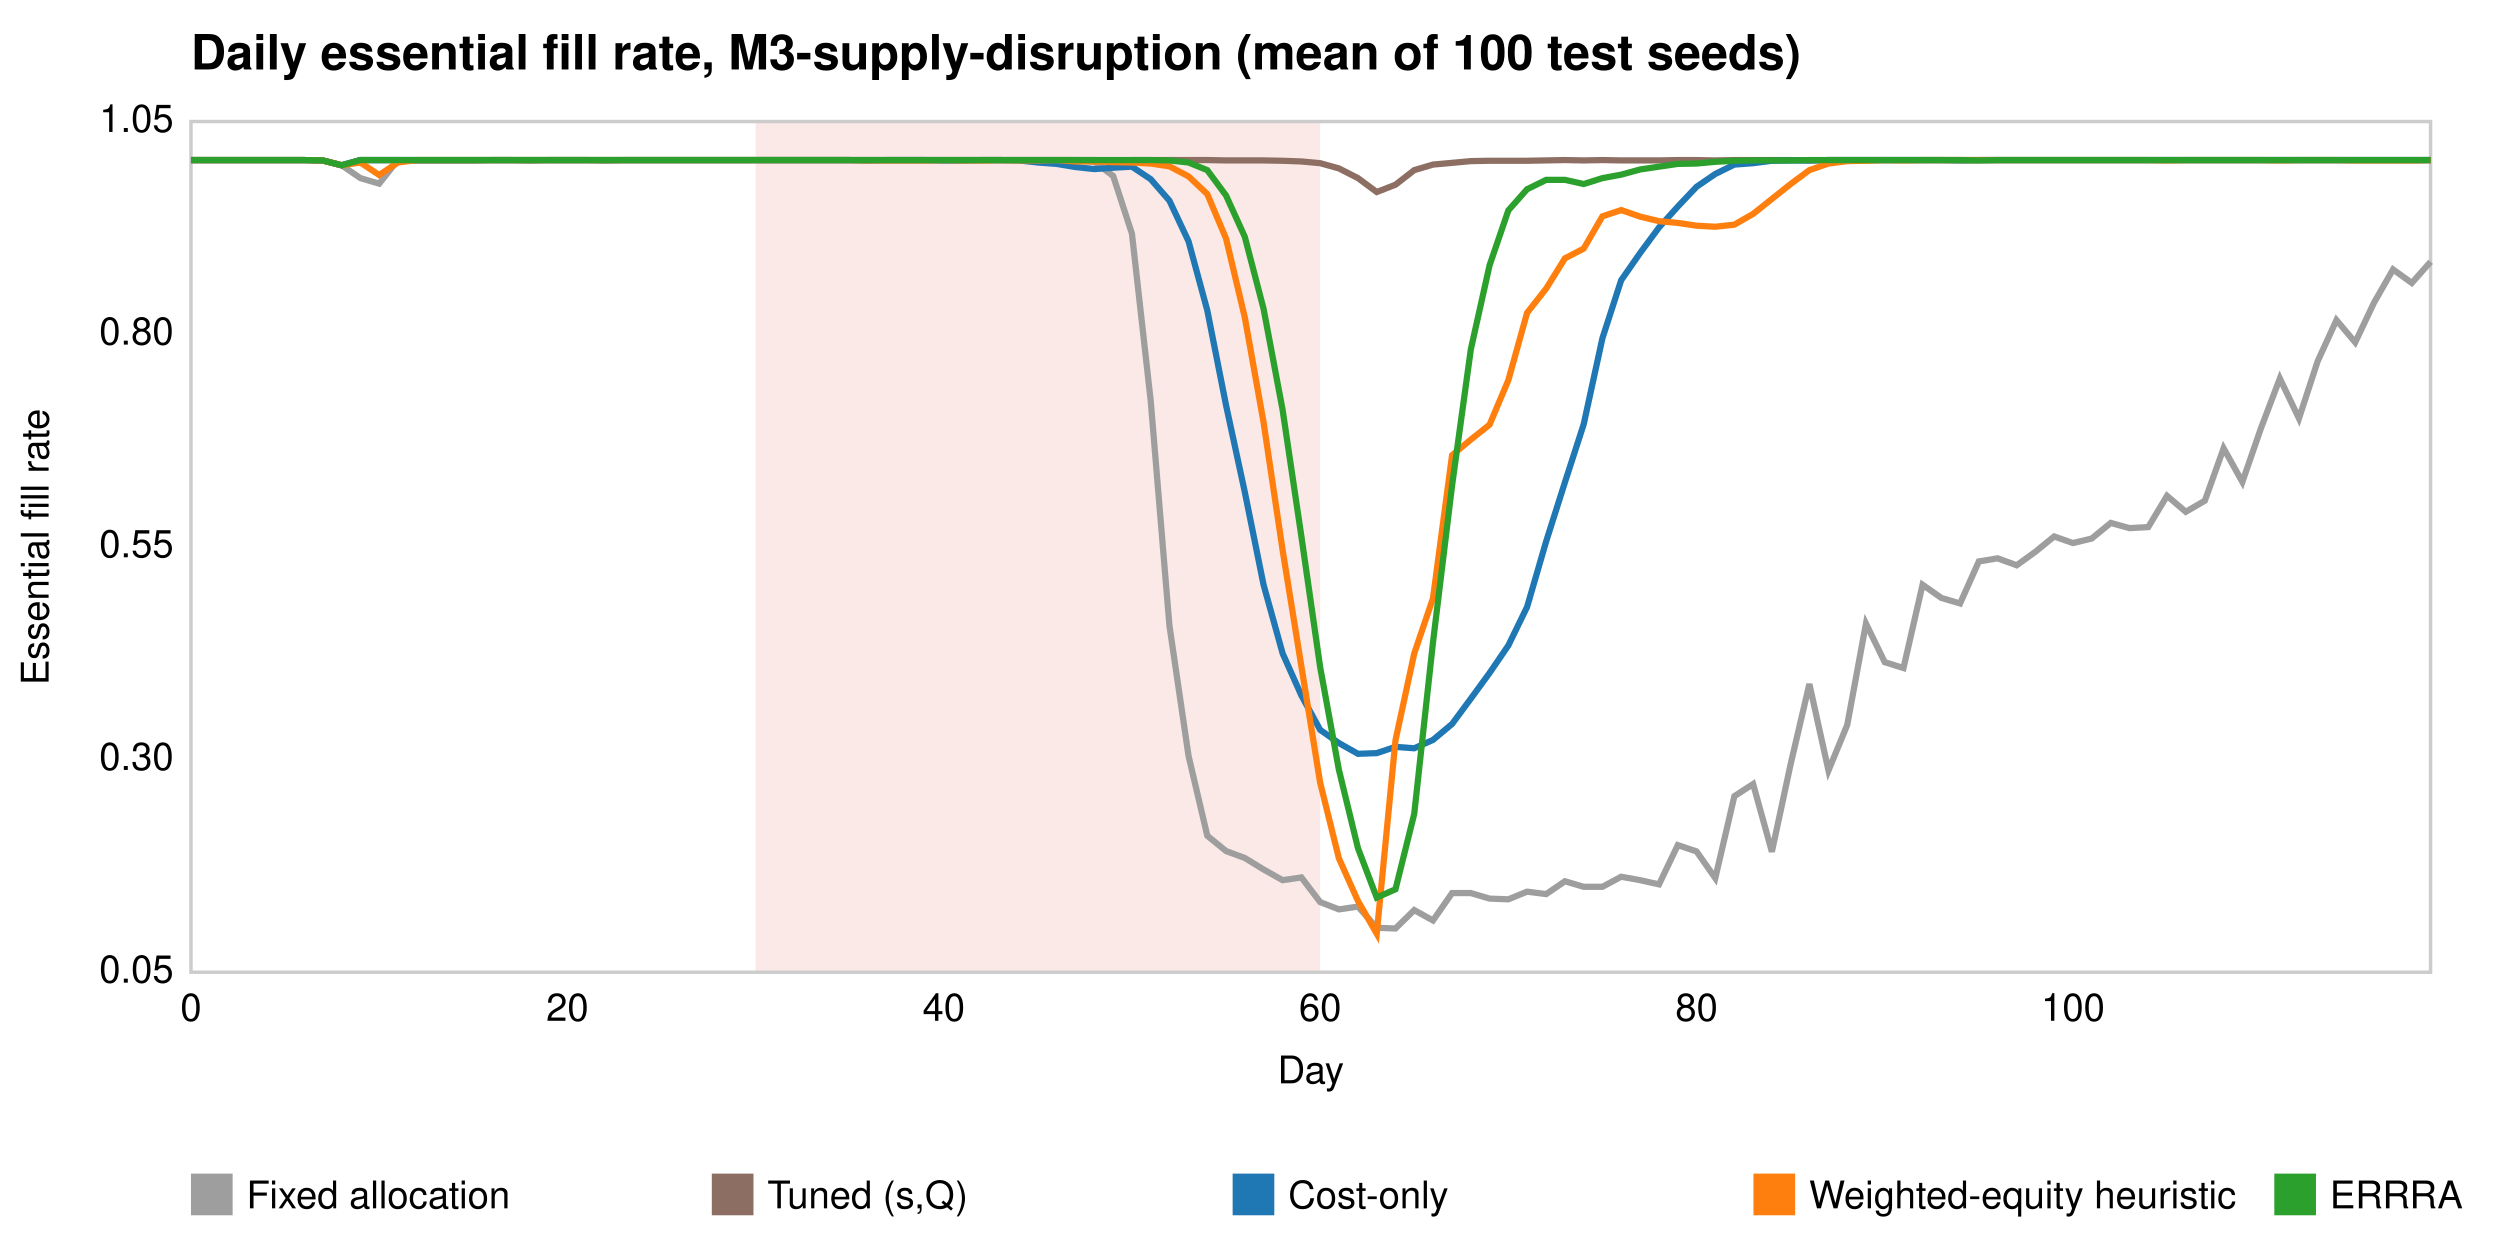
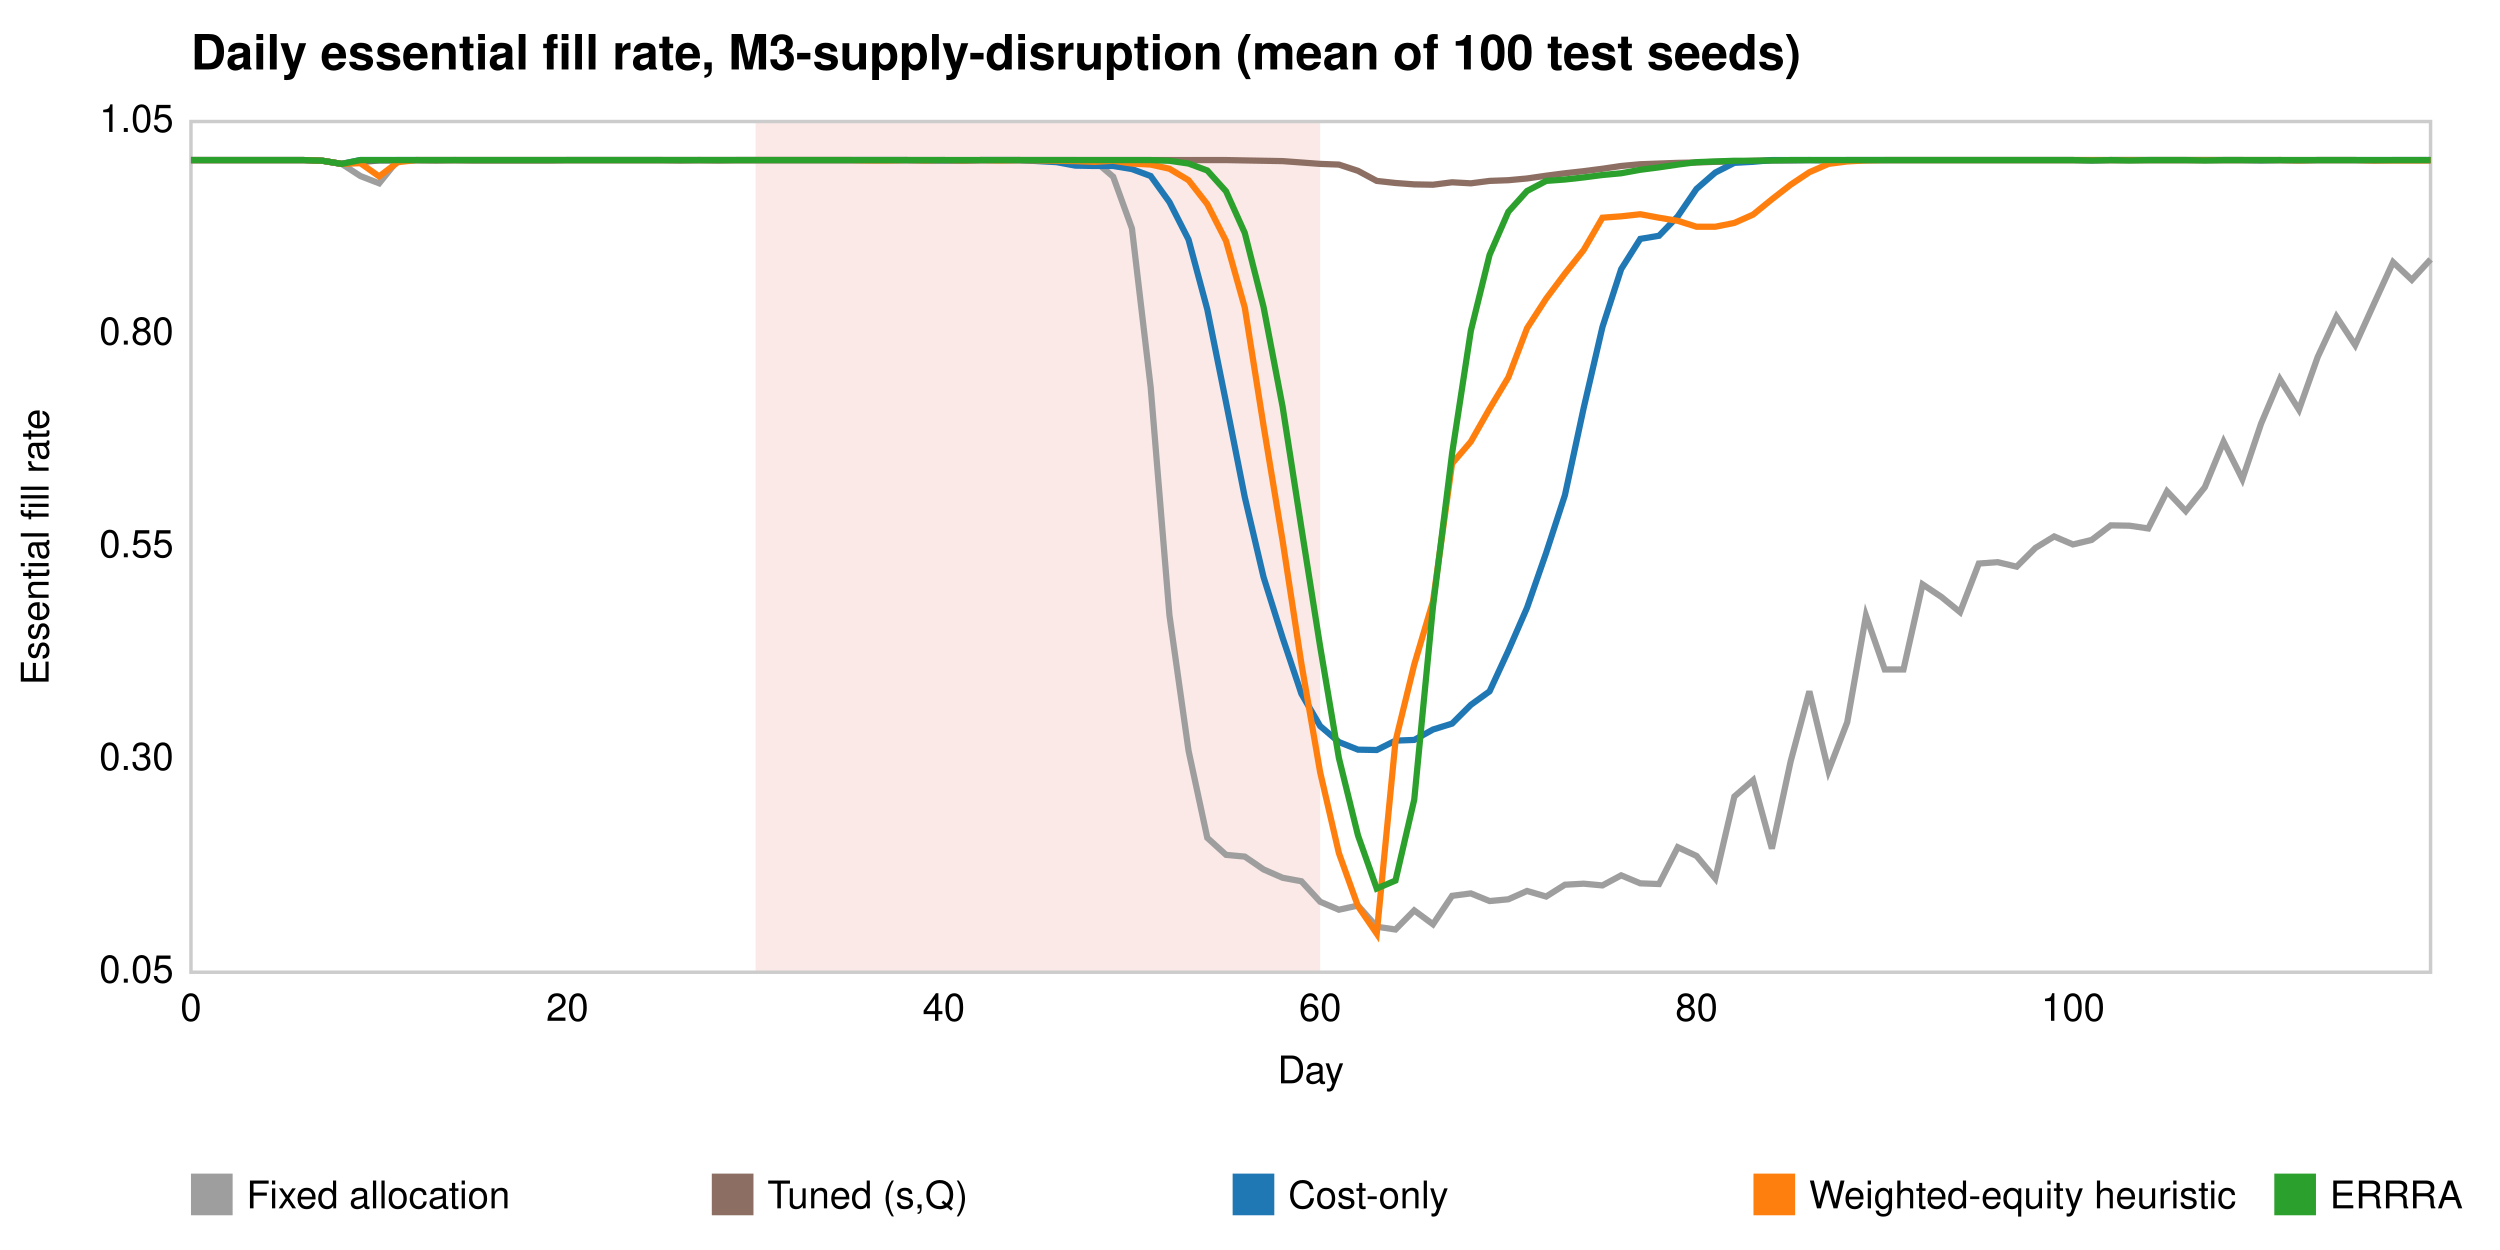
<svg xmlns="http://www.w3.org/2000/svg" width="720" height="360" viewBox="0 0 720 360" font-family="Helvetica, Arial, sans-serif" font-size="11">
  <rect width="100%" height="100%" fill="white" />
  <text x="55" y="20" font-size="14" font-weight="bold">Daily essential fill rate, M3-supply-disruption (mean of 100 test seeds)</text>
  <rect x="217.605" y="35" width="162.605" height="245" fill="#fbe9e7" />
  <rect x="55" y="35" width="645" height="245" fill="none" stroke="#ccc" />
  <text x="50" y="283" text-anchor="end">0.05</text>
  <text x="50" y="221.75" text-anchor="end">0.30</text>
  <text x="50" y="160.5" text-anchor="end">0.55</text>
  <text x="50" y="99.25" text-anchor="end">0.80</text>
  <text x="50" y="38" text-anchor="end">1.05</text>
  <text x="55" y="294" text-anchor="middle">0</text>
  <text x="163.403" y="294" text-anchor="middle">20</text>
  <text x="271.807" y="294" text-anchor="middle">40</text>
  <text x="380.21" y="294" text-anchor="middle">60</text>
  <text x="488.613" y="294" text-anchor="middle">80</text>
  <text x="597.017" y="294" text-anchor="middle">100</text>
-   <polyline fill="none" stroke="#9e9e9e" stroke-width="1.8" points="55.0,46.1 60.4,46.1 65.8,46.1 71.3,46.1 76.7,46.1 82.1,46.1 87.5,46.1 92.9,46.2 98.4,47.6 103.8,51.3 109.2,52.9 114.6,46.1 120.0,46.1 125.5,46.1 130.9,46.1 136.3,46.1 141.7,46.1 147.1,46.1 152.6,46.1 158.0,46.1 163.4,46.1 168.8,46.1 174.2,46.1 179.7,46.1 185.1,46.1 190.5,46.1 195.9,46.1 201.3,46.1 206.8,46.1 212.2,46.1 217.6,46.1 223.0,46.1 228.4,46.1 233.9,46.1 239.3,46.1 244.7,46.1 250.1,46.1 255.5,46.1 261.0,46.1 266.4,46.1 271.8,46.1 277.2,46.1 282.6,46.1 288.1,46.1 293.5,46.1 298.9,46.1 304.3,46.1 309.7,46.1 315.2,46.6 320.6,50.7 326.0,67.3 331.4,115.4 336.8,180.2 342.3,217.7 347.7,240.7 353.1,245.1 358.5,247.1 363.9,250.4 369.4,253.5 374.8,252.7 380.2,259.8 385.6,261.9 391.1,261.1 396.5,267.2 401.9,267.4 407.3,262.1 412.7,265.1 418.2,257.2 423.6,257.2 429.0,258.8 434.4,259.0 439.8,256.8 445.3,257.5 450.7,253.8 456.1,255.4 461.5,255.4 466.9,252.5 472.4,253.5 477.8,254.7 483.2,243.4 488.6,245.2 494.0,252.9 499.5,229.3 504.9,225.8 510.3,245.3 515.7,220.1 521.1,197.0 526.6,221.9 532.0,208.8 537.4,179.6 542.8,190.7 548.2,192.4 553.7,168.4 559.1,172.2 564.5,173.8 569.9,161.7 575.3,160.8 580.8,162.8 586.2,158.9 591.6,154.5 597.0,156.4 602.4,155.1 607.9,150.6 613.3,152.1 618.7,151.8 624.1,142.8 629.5,147.4 635.0,144.2 640.4,129.1 645.8,138.8 651.2,123.2 656.6,109.0 662.1,120.5 667.5,104.0 672.9,92.2 678.3,98.6 683.7,87.2 689.2,77.6 694.6,81.5 700.0,75.4" />
-   <polyline fill="none" stroke="#8d6e63" stroke-width="1.8" points="55.0,46.1 60.4,46.1 65.8,46.1 71.3,46.1 76.7,46.1 82.1,46.1 87.5,46.1 92.9,46.2 98.4,47.6 103.8,46.1 109.2,46.1 114.6,46.1 120.0,46.2 125.5,46.2 130.9,46.2 136.3,46.2 141.7,46.1 147.1,46.1 152.6,46.2 158.0,46.1 163.4,46.1 168.8,46.1 174.2,46.2 179.7,46.1 185.1,46.1 190.5,46.1 195.9,46.1 201.3,46.1 206.8,46.1 212.2,46.1 217.6,46.1 223.0,46.1 228.4,46.1 233.9,46.1 239.3,46.1 244.7,46.1 250.1,46.1 255.5,46.1 261.0,46.1 266.4,46.1 271.8,46.1 277.2,46.1 282.6,46.1 288.1,46.1 293.5,46.1 298.9,46.1 304.3,46.1 309.7,46.1 315.2,46.1 320.6,46.2 326.0,46.1 331.4,46.1 336.8,46.1 342.3,46.1 347.7,46.1 353.1,46.2 358.5,46.2 363.9,46.2 369.4,46.3 374.8,46.5 380.2,47.0 385.6,48.5 391.1,51.3 396.5,55.3 401.9,53.2 407.3,49.0 412.7,47.4 418.2,46.9 423.6,46.4 429.0,46.3 434.4,46.3 439.8,46.3 445.3,46.2 450.7,46.1 456.1,46.2 461.5,46.1 466.9,46.2 472.4,46.2 477.8,46.2 483.2,46.1 488.6,46.1 494.0,46.2 499.5,46.1 504.9,46.1 510.3,46.1 515.7,46.1 521.1,46.2 526.6,46.1 532.0,46.1 537.4,46.1 542.8,46.1 548.2,46.1 553.7,46.1 559.1,46.1 564.5,46.1 569.9,46.1 575.3,46.1 580.8,46.1 586.2,46.1 591.6,46.1 597.0,46.1 602.4,46.1 607.9,46.1 613.3,46.1 618.7,46.1 624.1,46.1 629.5,46.1 635.0,46.1 640.4,46.1 645.8,46.1 651.2,46.1 656.6,46.1 662.1,46.1 667.5,46.1 672.9,46.1 678.3,46.1 683.7,46.1 689.2,46.1 694.6,46.1 700.0,46.1" />
-   <polyline fill="none" stroke="#1f77b4" stroke-width="1.8" points="55.0,46.1 60.4,46.1 65.8,46.1 71.3,46.1 76.7,46.1 82.1,46.1 87.5,46.1 92.9,46.2 98.4,47.6 103.8,46.1 109.2,46.1 114.6,46.1 120.0,46.1 125.5,46.1 130.9,46.1 136.3,46.1 141.7,46.1 147.1,46.1 152.6,46.1 158.0,46.1 163.4,46.1 168.8,46.1 174.2,46.1 179.7,46.1 185.1,46.1 190.5,46.1 195.9,46.1 201.3,46.1 206.8,46.1 212.2,46.1 217.6,46.1 223.0,46.1 228.4,46.1 233.9,46.1 239.3,46.1 244.7,46.1 250.1,46.2 255.5,46.1 261.0,46.1 266.4,46.1 271.8,46.2 277.2,46.2 282.6,46.1 288.1,46.1 293.5,46.2 298.9,46.8 304.3,47.2 309.7,48.1 315.2,48.7 320.6,48.3 326.0,48.0 331.4,51.6 336.8,57.8 342.3,69.5 347.7,89.4 353.1,116.7 358.5,141.7 363.9,168.4 369.4,188.2 374.8,200.3 380.2,210.2 385.6,214.0 391.1,217.1 396.5,216.9 401.9,215.1 407.3,215.5 412.7,213.1 418.2,208.5 423.6,201.2 429.0,193.8 434.4,185.9 439.8,174.8 445.3,155.9 450.7,138.9 456.1,122.2 461.5,97.4 466.9,80.7 472.4,72.8 477.8,65.5 483.2,59.5 488.6,53.8 494.0,50.1 499.5,47.4 504.9,47.0 510.3,46.3 515.7,46.2 521.1,46.2 526.6,46.1 532.0,46.1 537.4,46.1 542.8,46.1 548.2,46.1 553.7,46.1 559.1,46.1 564.5,46.2 569.9,46.1 575.3,46.1 580.8,46.1 586.2,46.1 591.6,46.1 597.0,46.1 602.4,46.1 607.9,46.1 613.3,46.1 618.7,46.1 624.1,46.1 629.5,46.1 635.0,46.1 640.4,46.1 645.8,46.1 651.2,46.1 656.6,46.1 662.1,46.1 667.5,46.1 672.9,46.1 678.3,46.1 683.7,46.1 689.2,46.1 694.6,46.1 700.0,46.1" />
-   <polyline fill="none" stroke="#ff7f0e" stroke-width="1.8" points="55.0,46.1 60.4,46.1 65.8,46.1 71.3,46.1 76.7,46.1 82.1,46.1 87.5,46.1 92.9,46.2 98.4,47.6 103.8,46.8 109.2,50.4 114.6,46.8 120.0,46.1 125.5,46.1 130.9,46.1 136.3,46.1 141.7,46.1 147.1,46.1 152.6,46.1 158.0,46.1 163.4,46.1 168.8,46.1 174.2,46.1 179.7,46.1 185.1,46.1 190.5,46.1 195.9,46.1 201.3,46.1 206.8,46.1 212.2,46.1 217.6,46.1 223.0,46.1 228.4,46.1 233.9,46.1 239.3,46.1 244.7,46.1 250.1,46.2 255.5,46.2 261.0,46.2 266.4,46.2 271.8,46.1 277.2,46.2 282.6,46.2 288.1,46.1 293.5,46.2 298.9,46.2 304.3,46.1 309.7,46.5 315.2,46.5 320.6,46.7 326.0,46.8 331.4,47.1 336.8,47.9 342.3,50.8 347.7,55.9 353.1,68.7 358.5,91.4 363.9,121.6 369.4,158.5 374.8,191.9 380.2,225.4 385.6,247.2 391.1,259.5 396.5,268.9 401.9,213.2 407.3,188.2 412.7,172.3 418.2,131.1 423.6,126.6 429.0,122.3 434.4,109.5 439.8,90.1 445.3,83.1 450.7,74.4 456.1,71.6 461.5,62.3 466.9,60.5 472.4,62.4 477.8,63.7 483.2,64.2 488.6,65.0 494.0,65.3 499.5,64.7 504.9,61.6 510.3,57.3 515.7,53.0 521.1,49.0 526.6,47.1 532.0,46.4 537.4,46.3 542.8,46.1 548.2,46.2 553.7,46.1 559.1,46.1 564.5,46.1 569.9,46.1 575.3,46.1 580.8,46.1 586.2,46.1 591.6,46.1 597.0,46.1 602.4,46.1 607.9,46.1 613.3,46.1 618.7,46.1 624.1,46.2 629.5,46.1 635.0,46.1 640.4,46.1 645.8,46.1 651.2,46.1 656.6,46.2 662.1,46.1 667.5,46.1 672.9,46.1 678.3,46.2 683.7,46.2 689.2,46.2 694.6,46.2 700.0,46.1" />
-   <polyline fill="none" stroke="#2ca02c" stroke-width="1.8" points="55.0,46.1 60.4,46.1 65.8,46.1 71.3,46.1 76.7,46.1 82.1,46.1 87.5,46.1 92.9,46.2 98.4,47.6 103.8,46.1 109.2,46.1 114.6,46.1 120.0,46.1 125.5,46.1 130.9,46.1 136.3,46.1 141.7,46.1 147.1,46.1 152.6,46.1 158.0,46.1 163.4,46.1 168.8,46.1 174.2,46.1 179.7,46.1 185.1,46.1 190.5,46.1 195.9,46.1 201.3,46.1 206.8,46.1 212.2,46.1 217.6,46.1 223.0,46.1 228.4,46.1 233.9,46.1 239.3,46.1 244.7,46.1 250.1,46.1 255.5,46.1 261.0,46.1 266.4,46.1 271.8,46.1 277.2,46.1 282.6,46.1 288.1,46.1 293.5,46.1 298.9,46.1 304.3,46.1 309.7,46.1 315.2,46.1 320.6,46.1 326.0,46.1 331.4,46.1 336.8,46.2 342.3,46.8 347.7,49.0 353.1,56.3 358.5,68.2 363.9,88.9 369.4,118.1 374.8,154.5 380.2,192.1 385.6,221.7 391.1,244.3 396.5,258.5 401.9,256.1 407.3,234.4 412.7,185.0 418.2,139.8 423.6,100.6 429.0,76.4 434.4,60.6 439.8,54.5 445.3,51.8 450.7,51.8 456.1,53.0 461.5,51.3 466.9,50.3 472.4,48.8 477.8,48.0 483.2,47.2 488.6,47.1 494.0,46.6 499.5,46.3 504.9,46.2 510.3,46.2 515.7,46.2 521.1,46.1 526.6,46.1 532.0,46.1 537.4,46.1 542.8,46.1 548.2,46.1 553.7,46.1 559.1,46.1 564.5,46.1 569.9,46.2 575.3,46.1 580.8,46.1 586.2,46.1 591.6,46.1 597.0,46.1 602.4,46.1 607.9,46.1 613.3,46.1 618.7,46.1 624.1,46.1 629.5,46.1 635.0,46.1 640.4,46.1 645.8,46.1 651.2,46.1 656.6,46.1 662.1,46.1 667.5,46.1 672.9,46.1 678.3,46.1 683.7,46.1 689.2,46.1 694.6,46.1 700.0,46.1" />
+   <polyline fill="none" stroke="#9e9e9e" stroke-width="1.8" points="55.0,46.1 60.4,46.1 65.8,46.1 71.3,46.1 76.7,46.1 82.1,46.1 87.5,46.1 92.9,46.3 98.4,47.2 103.8,50.7 109.2,52.8 114.6,46.1 120.0,46.1 125.5,46.1 130.9,46.1 136.3,46.1 141.7,46.1 147.1,46.1 152.6,46.1 158.0,46.1 163.4,46.1 168.8,46.1 174.2,46.1 179.7,46.1 185.1,46.1 190.5,46.1 195.9,46.1 201.3,46.1 206.8,46.1 212.2,46.1 217.6,46.1 223.0,46.1 228.4,46.1 233.9,46.1 239.3,46.1 244.7,46.1 250.1,46.1 255.5,46.1 261.0,46.1 266.4,46.1 271.8,46.1 277.2,46.1 282.6,46.1 288.1,46.1 293.5,46.1 298.9,46.1 304.3,46.1 309.7,46.1 315.2,46.3 320.6,50.9 326.0,65.8 331.4,111.6 336.8,177.2 342.3,216.2 347.7,241.3 353.1,246.2 358.5,246.7 363.9,250.4 369.4,252.8 374.8,253.8 380.2,259.7 385.6,262.0 391.1,260.8 396.5,266.9 401.9,267.7 407.3,262.2 412.7,266.2 418.2,258.0 423.6,257.3 429.0,259.5 434.4,259.0 439.8,256.6 445.3,258.2 450.7,254.8 456.1,254.5 461.5,255.0 466.9,252.1 472.4,254.4 477.8,254.6 483.2,244.0 488.6,246.5 494.0,253.0 499.5,229.4 504.9,224.7 510.3,244.4 515.7,219.3 521.1,199.1 526.6,222.0 532.0,208.0 537.4,177.3 542.8,192.8 548.2,192.8 553.7,168.3 559.1,171.9 564.5,176.3 569.9,162.3 575.3,161.9 580.8,163.2 586.2,157.8 591.6,154.5 597.0,156.8 602.4,155.5 607.9,151.3 613.3,151.4 618.7,152.2 624.1,141.5 629.5,147.2 635.0,140.3 640.4,127.2 645.8,138.0 651.2,122.0 656.6,109.2 662.1,118.0 667.5,102.8 672.9,91.2 678.3,99.4 683.7,87.5 689.2,75.5 694.6,80.6 700.0,74.7" />
+   <polyline fill="none" stroke="#8d6e63" stroke-width="1.8" points="55.0,46.1 60.4,46.1 65.8,46.1 71.3,46.1 76.7,46.1 82.1,46.1 87.5,46.1 92.9,46.3 98.4,47.2 103.8,46.7 109.2,46.2 114.6,46.2 120.0,46.1 125.5,46.2 130.9,46.1 136.3,46.2 141.7,46.2 147.1,46.2 152.6,46.2 158.0,46.2 163.4,46.1 168.8,46.1 174.2,46.1 179.7,46.1 185.1,46.1 190.5,46.1 195.9,46.2 201.3,46.1 206.8,46.2 212.2,46.1 217.6,46.1 223.0,46.1 228.4,46.1 233.9,46.1 239.3,46.1 244.7,46.1 250.1,46.1 255.5,46.1 261.0,46.1 266.4,46.1 271.8,46.1 277.2,46.2 282.6,46.1 288.1,46.1 293.5,46.1 298.9,46.1 304.3,46.1 309.7,46.1 315.2,46.1 320.6,46.1 326.0,46.1 331.4,46.1 336.8,46.1 342.3,46.1 347.7,46.1 353.1,46.1 358.5,46.2 363.9,46.3 369.4,46.4 374.8,46.8 380.2,47.2 385.6,47.4 391.1,49.2 396.5,52.1 401.9,52.7 407.3,53.1 412.7,53.2 418.2,52.5 423.6,52.8 429.0,52.1 434.4,51.9 439.8,51.4 445.3,50.6 450.7,49.9 456.1,49.3 461.5,48.6 466.9,47.8 472.4,47.3 477.8,47.1 483.2,46.9 488.6,46.8 494.0,46.6 499.5,46.5 504.9,46.3 510.3,46.2 515.7,46.2 521.1,46.1 526.6,46.2 532.0,46.1 537.4,46.1 542.8,46.1 548.2,46.1 553.7,46.1 559.1,46.1 564.5,46.1 569.9,46.1 575.3,46.1 580.8,46.1 586.2,46.1 591.6,46.1 597.0,46.1 602.4,46.1 607.9,46.1 613.3,46.1 618.7,46.1 624.1,46.1 629.5,46.1 635.0,46.1 640.4,46.1 645.8,46.1 651.2,46.1 656.6,46.1 662.1,46.1 667.5,46.1 672.9,46.1 678.3,46.1 683.7,46.2 689.2,46.1 694.6,46.1 700.0,46.1" />
+   <polyline fill="none" stroke="#1f77b4" stroke-width="1.8" points="55.0,46.1 60.4,46.1 65.8,46.1 71.3,46.1 76.7,46.1 82.1,46.1 87.5,46.1 92.9,46.3 98.4,47.2 103.8,46.1 109.2,46.1 114.6,46.1 120.0,46.1 125.5,46.1 130.9,46.1 136.3,46.1 141.7,46.1 147.1,46.1 152.6,46.1 158.0,46.1 163.4,46.1 168.8,46.1 174.2,46.1 179.7,46.1 185.1,46.1 190.5,46.1 195.9,46.1 201.3,46.1 206.8,46.1 212.2,46.1 217.6,46.1 223.0,46.1 228.4,46.1 233.9,46.1 239.3,46.1 244.7,46.1 250.1,46.1 255.5,46.1 261.0,46.1 266.4,46.2 271.8,46.2 277.2,46.2 282.6,46.1 288.1,46.1 293.5,46.1 298.9,46.4 304.3,46.7 309.7,47.7 315.2,47.8 320.6,47.8 326.0,48.7 331.4,50.7 336.8,58.2 342.3,69.0 347.7,89.1 353.1,115.9 358.5,143.2 363.9,166.2 369.4,183.7 374.8,199.8 380.2,209.1 385.6,213.7 391.1,215.9 396.5,216.0 401.9,213.3 407.3,213.1 412.7,210.1 418.2,208.4 423.6,203.0 429.0,199.1 434.4,187.4 439.8,175.0 445.3,159.2 450.7,142.6 456.1,117.5 461.5,94.2 466.9,77.5 472.4,68.8 477.8,67.9 483.2,62.3 488.6,54.4 494.0,49.7 499.5,46.9 504.9,46.6 510.3,46.1 515.7,46.1 521.1,46.1 526.6,46.1 532.0,46.1 537.4,46.1 542.8,46.1 548.2,46.1 553.7,46.1 559.1,46.1 564.5,46.1 569.9,46.1 575.3,46.1 580.8,46.1 586.2,46.1 591.6,46.1 597.0,46.1 602.4,46.2 607.9,46.1 613.3,46.1 618.7,46.1 624.1,46.1 629.5,46.1 635.0,46.1 640.4,46.1 645.8,46.1 651.2,46.2 656.6,46.1 662.1,46.2 667.5,46.1 672.9,46.1 678.3,46.1 683.7,46.1 689.2,46.1 694.6,46.1 700.0,46.1" />
+   <polyline fill="none" stroke="#ff7f0e" stroke-width="1.8" points="55.0,46.1 60.4,46.1 65.8,46.1 71.3,46.1 76.7,46.1 82.1,46.1 87.5,46.1 92.9,46.3 98.4,47.2 103.8,47.0 109.2,50.8 114.6,46.7 120.0,46.1 125.5,46.1 130.9,46.1 136.3,46.1 141.7,46.1 147.1,46.1 152.6,46.1 158.0,46.1 163.4,46.1 168.8,46.1 174.2,46.1 179.7,46.1 185.1,46.1 190.5,46.1 195.9,46.1 201.3,46.1 206.8,46.1 212.2,46.1 217.6,46.1 223.0,46.1 228.4,46.1 233.9,46.1 239.3,46.1 244.7,46.1 250.1,46.2 255.5,46.2 261.0,46.1 266.4,46.2 271.8,46.1 277.2,46.2 282.6,46.1 288.1,46.2 293.5,46.1 298.9,46.2 304.3,46.3 309.7,46.4 315.2,46.6 320.6,46.3 326.0,47.1 331.4,47.4 336.8,48.6 342.3,51.9 347.7,58.8 353.1,69.4 358.5,88.6 363.9,122.6 369.4,155.8 374.8,191.1 380.2,222.4 385.6,245.7 391.1,261.0 396.5,268.9 401.9,213.5 407.3,191.4 412.7,173.2 418.2,133.5 423.6,127.2 429.0,117.7 434.4,108.7 439.8,94.5 445.3,86.0 450.7,78.8 456.1,72.0 461.5,62.7 466.9,62.3 472.4,61.7 477.8,62.7 483.2,63.6 488.6,65.3 494.0,65.3 499.5,64.2 504.9,61.8 510.3,57.4 515.7,53.2 521.1,49.6 526.6,47.2 532.0,46.5 537.4,46.2 542.8,46.1 548.2,46.1 553.7,46.1 559.1,46.1 564.5,46.1 569.9,46.1 575.3,46.1 580.8,46.1 586.2,46.1 591.6,46.1 597.0,46.1 602.4,46.1 607.9,46.1 613.3,46.1 618.7,46.1 624.1,46.1 629.5,46.1 635.0,46.1 640.4,46.1 645.8,46.1 651.2,46.1 656.6,46.1 662.1,46.2 667.5,46.1 672.9,46.1 678.3,46.1 683.7,46.2 689.2,46.2 694.6,46.2 700.0,46.2" />
+   <polyline fill="none" stroke="#2ca02c" stroke-width="1.8" points="55.0,46.1 60.4,46.1 65.8,46.1 71.3,46.1 76.7,46.1 82.1,46.1 87.5,46.1 92.9,46.3 98.4,47.2 103.8,46.1 109.2,46.1 114.6,46.1 120.0,46.1 125.5,46.1 130.9,46.1 136.3,46.1 141.7,46.1 147.1,46.1 152.6,46.1 158.0,46.1 163.4,46.1 168.8,46.1 174.2,46.1 179.7,46.1 185.1,46.1 190.5,46.1 195.9,46.1 201.3,46.1 206.8,46.1 212.2,46.1 217.6,46.1 223.0,46.1 228.4,46.1 233.9,46.1 239.3,46.1 244.7,46.1 250.1,46.1 255.5,46.1 261.0,46.1 266.4,46.1 271.8,46.1 277.2,46.1 282.6,46.1 288.1,46.1 293.5,46.1 298.9,46.1 304.3,46.1 309.7,46.1 315.2,46.1 320.6,46.1 326.0,46.1 331.4,46.1 336.8,46.3 342.3,47.1 347.7,49.1 353.1,55.1 358.5,67.1 363.9,88.4 369.4,117.2 374.8,152.0 380.2,186.2 385.6,218.3 391.1,240.6 396.5,255.9 401.9,253.6 407.3,230.3 412.7,174.7 418.2,130.6 423.6,95.3 429.0,73.4 434.4,61.0 439.8,55.0 445.3,52.1 450.7,51.7 456.1,51.1 461.5,50.4 466.9,49.9 472.4,48.9 477.8,48.2 483.2,47.4 488.6,46.7 494.0,46.5 499.5,46.3 504.9,46.3 510.3,46.2 515.7,46.1 521.1,46.1 526.6,46.1 532.0,46.1 537.4,46.1 542.8,46.1 548.2,46.1 553.7,46.1 559.1,46.1 564.5,46.1 569.9,46.1 575.3,46.1 580.8,46.1 586.2,46.1 591.6,46.1 597.0,46.1 602.4,46.2 607.9,46.1 613.3,46.2 618.7,46.1 624.1,46.1 629.5,46.1 635.0,46.2 640.4,46.1 645.8,46.1 651.2,46.1 656.6,46.1 662.1,46.1 667.5,46.1 672.9,46.1 678.3,46.1 683.7,46.1 689.2,46.1 694.6,46.1 700.0,46.1" />
  <text x="377.5" y="312" text-anchor="middle">Day</text>
  <text transform="translate(14,157.5) rotate(-90)" text-anchor="middle">Essential fill rate</text>
  <g transform="translate(55,338)">
    <rect width="12" height="12" fill="#9e9e9e" />
    <text x="16" y="10">Fixed allocation</text>
  </g>
  <g transform="translate(205,338)">
    <rect width="12" height="12" fill="#8d6e63" />
    <text x="16" y="10">Tuned (s,Q)</text>
  </g>
  <g transform="translate(355,338)">
    <rect width="12" height="12" fill="#1f77b4" />
    <text x="16" y="10">Cost-only</text>
  </g>
  <g transform="translate(505,338)">
    <rect width="12" height="12" fill="#ff7f0e" />
    <text x="16" y="10">Weighted-equity heuristic</text>
  </g>
  <g transform="translate(655,338)">
    <rect width="12" height="12" fill="#2ca02c" />
    <text x="16" y="10">ERRRA</text>
  </g>
</svg>
